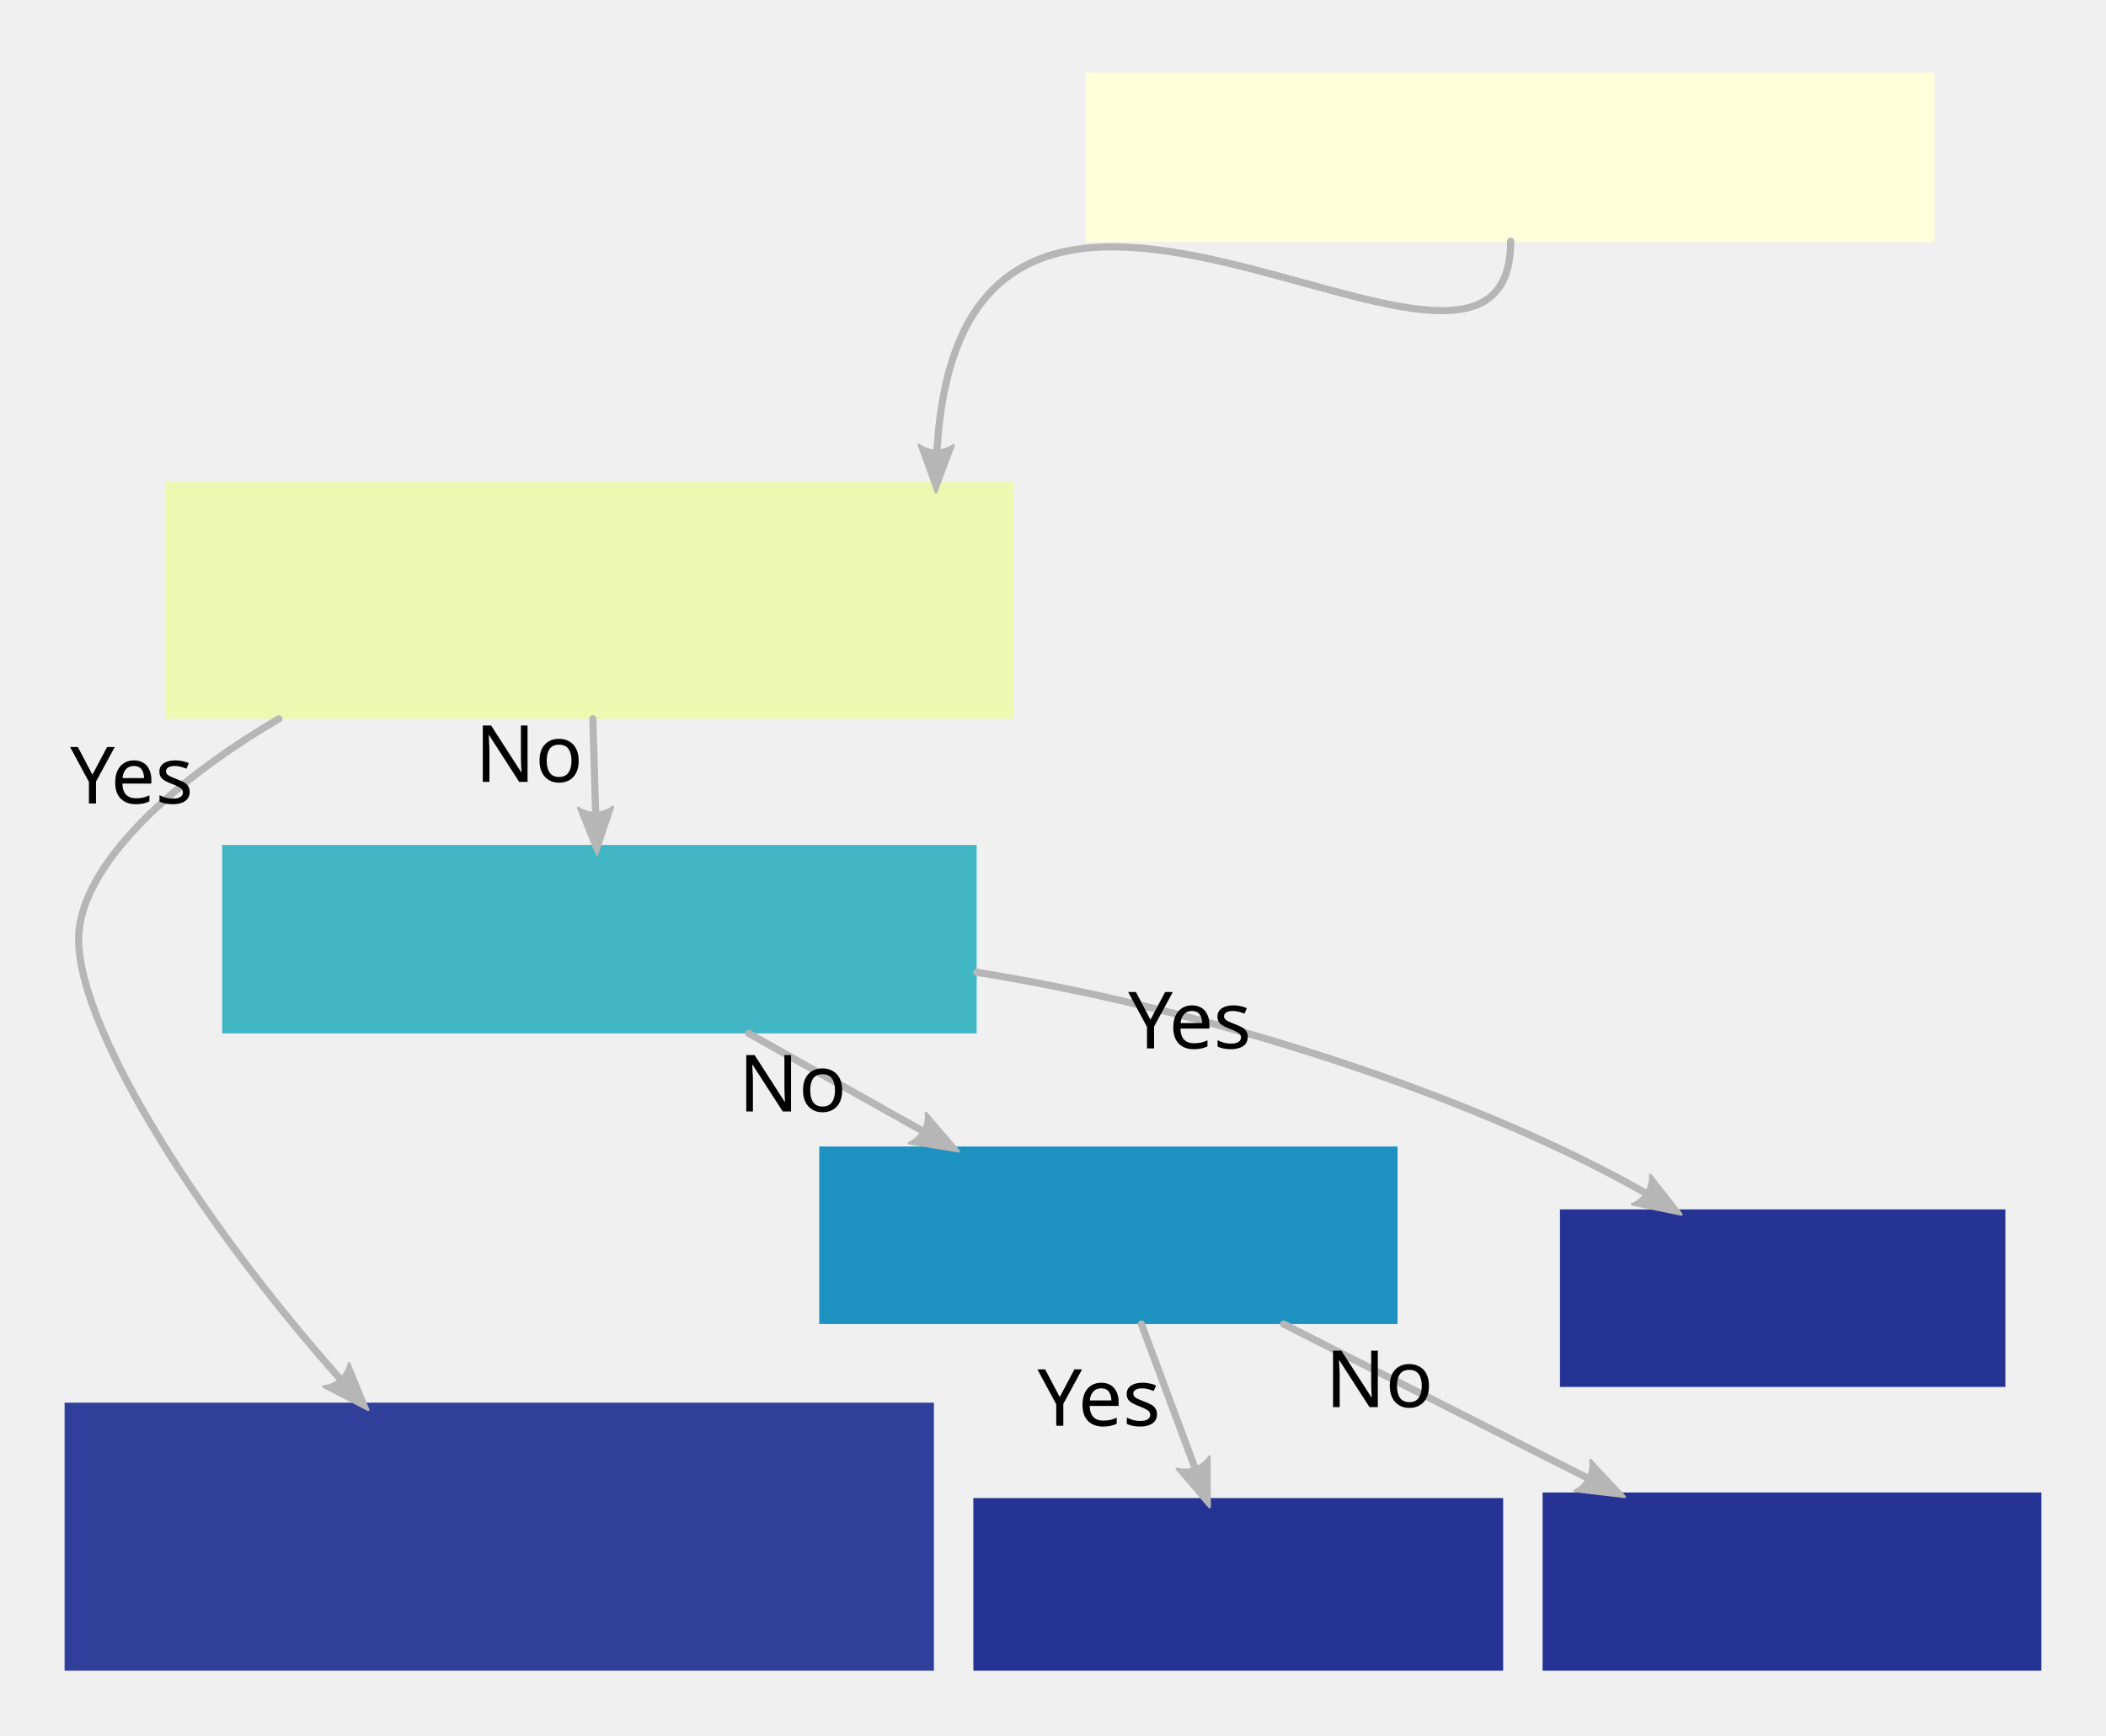
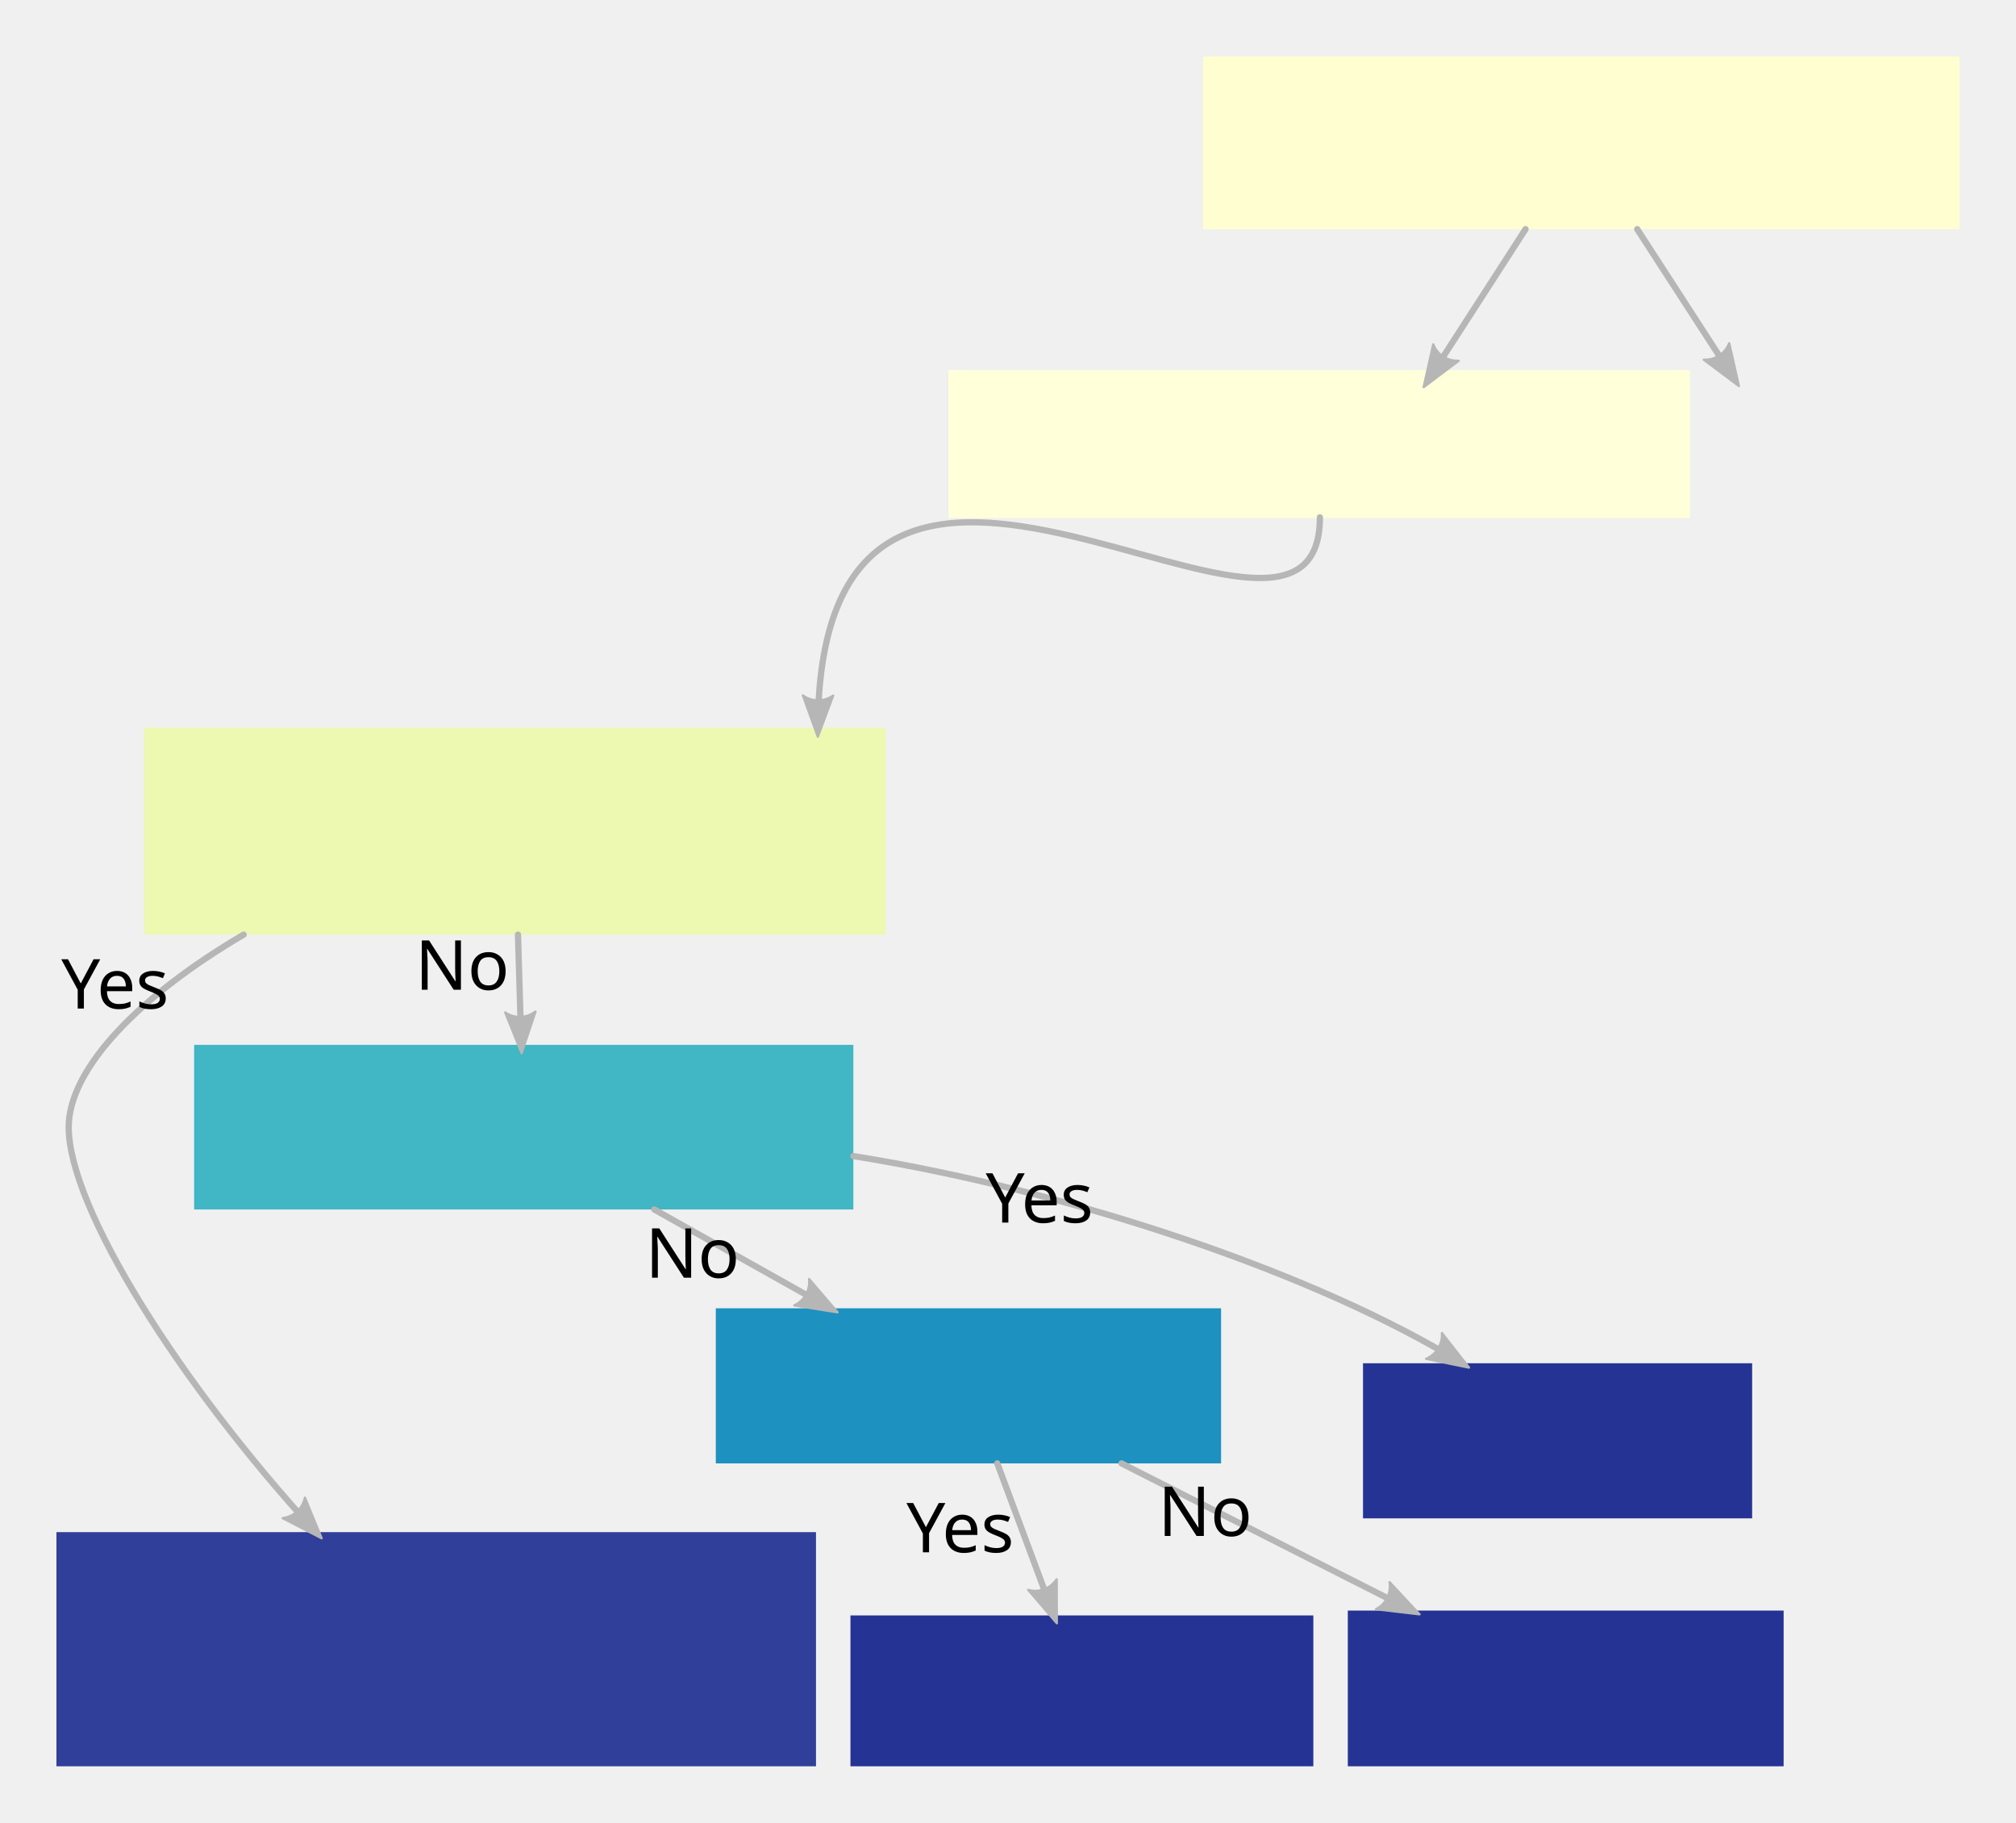
- <svg xmlns="http://www.w3.org/2000/svg" xmlns:xlink="http://www.w3.org/1999/xlink" width="293.409" height="241.789" id="svg2" version="1.1">
+ <svg xmlns="http://www.w3.org/2000/svg" xmlns:xlink="http://www.w3.org/1999/xlink" width="321.461" height="290.685" id="svg2" version="1.1">
  <defs id="defs4">
    <marker style="overflow:visible" id="Arrow2Mend" refX="0" refY="0" orient="auto">
      <path transform="scale(-0.6,-0.6)" d="M 8.719,4.034 -2.207,0.016 8.719,-4.002 c -1.745,2.372 -1.735,5.617 -6e-7,8.035 z" style="fill-rule:evenodd;stroke-width:0.625;stroke-linejoin:round" id="path6366" />
    </marker>
    <marker style="overflow:visible" id="Arrow2Send" refX="0" refY="0" orient="auto">
      <path transform="matrix(-0.3,0,0,-0.3,0.69,0)" d="M 8.719,4.034 -2.207,0.016 8.719,-4.002 c -1.745,2.372 -1.735,5.617 -6e-7,8.035 z" style="fill-rule:evenodd;stroke-width:0.625;stroke-linejoin:round" id="path6372" />
    </marker>
    <marker style="overflow:visible" id="Tail" refX="0" refY="0" orient="auto">
      <g transform="scale(-1.2,-1.2)" id="g6375">
        <path style="fill:none;stroke:#000000;stroke-width:0.8;stroke-linecap:round" d="M -3.805,-3.959 0.544,0" id="path6377" />
        <path style="fill:none;stroke:#000000;stroke-width:0.8;stroke-linecap:round" d="M -1.287,-3.959 3.062,0" id="path6379" />
        <path style="fill:none;stroke:#000000;stroke-width:0.8;stroke-linecap:round" d="M 1.305,-3.959 5.654,0" id="path6381" />
        <path style="fill:none;stroke:#000000;stroke-width:0.8;stroke-linecap:round" d="M -3.805,4.178 0.544,0.22" id="path6383" />
        <path style="fill:none;stroke:#000000;stroke-width:0.8;stroke-linecap:round" d="M -1.287,4.178 3.062,0.22" id="path6385" />
        <path style="fill:none;stroke:#000000;stroke-width:0.8;stroke-linecap:round" d="M 1.305,4.178 5.654,0.22" id="path6387" />
      </g>
    </marker>
    <marker style="overflow:visible" id="Arrow2Lend" refX="0" refY="0" orient="auto">
      <path transform="matrix(-1.1,0,0,-1.1,-1.1,0)" d="M 8.719,4.034 -2.207,0.016 8.719,-4.002 c -1.745,2.372 -1.735,5.617 -6e-7,8.035 z" style="fill-rule:evenodd;stroke-width:0.625;stroke-linejoin:round" id="path6360" />
    </marker>
    <marker style="overflow:visible" id="Arrow2Lstart" refX="0" refY="0" orient="auto">
      <path transform="matrix(1.1,0,0,1.1,1.1,0)" d="M 8.719,4.034 -2.207,0.016 8.719,-4.002 c -1.745,2.372 -1.735,5.617 -6e-7,8.035 z" style="fill-rule:evenodd;stroke-width:0.625;stroke-linejoin:round" id="path6357" />
    </marker>
    <linearGradient id="linearGradient4178">
      <stop id="stop4180" offset="0" style="stop-color:#000000;stop-opacity:1;" />
      <stop id="stop4182" offset="1" style="stop-color:#000000;stop-opacity:0;" />
    </linearGradient>
    <linearGradient id="linearGradient7324">
      <stop id="stop7326" offset="0" style="stop-color:#fbc063;stop-opacity:1;" />
      <stop id="stop7328" offset="1" style="stop-color:#fbc063;stop-opacity:0;" />
    </linearGradient>
    <marker orient="auto" refY="0" refX="0" id="Arrow1Sstart" style="overflow:visible">
      <path id="path4560" d="M 0,0 5,-5 -12.5,0 5,5 0,0 z" style="fill-rule:evenodd;stroke:#000000;stroke-width:1pt" transform="matrix(0.2,0,0,0.2,1.2,0)" />
    </marker>
    <marker orient="auto" refY="0" refX="0" id="Arrow1Send" style="overflow:visible">
      <path id="path4563" d="M 0,0 5,-5 -12.5,0 5,5 0,0 z" style="fill-rule:evenodd;stroke:#000000;stroke-width:1pt" transform="matrix(-0.2,0,0,-0.2,-1.2,0)" />
    </marker>
    <marker orient="auto" refY="0" refX="0" id="Arrow1Mend" style="overflow:visible">
      <path id="path4557" d="M 0,0 5,-5 -12.5,0 5,5 0,0 z" style="fill-rule:evenodd;stroke:#000000;stroke-width:1pt" transform="matrix(-0.4,0,0,-0.4,-4,0)" />
    </marker>
    <marker orient="auto" refY="0" refX="0" id="Arrow1Mstart" style="overflow:visible">
      <path id="path4554" d="M 0,0 5,-5 -12.5,0 5,5 0,0 z" style="fill-rule:evenodd;stroke:#000000;stroke-width:1pt" transform="matrix(0.4,0,0,0.4,4,0)" />
    </marker>
    <marker orient="auto" refY="0" refX="0" id="Arrow1Lstart" style="overflow:visible">
      <path id="path4548" d="M 0,0 5,-5 -12.5,0 5,5 0,0 z" style="fill-rule:evenodd;stroke:#000000;stroke-width:1pt" transform="matrix(0.8,0,0,0.8,10,0)" />
    </marker>
    <marker orient="auto" refY="0" refX="0" id="Arrow1Sstart2" style="overflow:visible">
      <path id="path7099" d="M 0,0 5,-5 -12.5,0 5,5 0,0 z" style="fill:#fb9a62;fill-rule:evenodd;stroke:#fb9a62;stroke-width:1pt" transform="matrix(0.2,0,0,0.2,1.2,0)" />
    </marker>
    <linearGradient gradientUnits="userSpaceOnUse" y2="868.119" x2="86.977" y1="598.119" x1="417.113" id="linearGradient7332-8" xlink:href="#linearGradient7324-5" />
    <linearGradient id="linearGradient7324-5">
      <stop id="stop7326-7" offset="0" style="stop-color:#fbc063;stop-opacity:1;" />
      <stop id="stop7328-6" offset="1" style="stop-color:#fbc063;stop-opacity:0;" />
    </linearGradient>
    <linearGradient id="linearGradient7324-1">
      <stop id="stop7326-1" offset="0" style="stop-color:#fbc063;stop-opacity:1;" />
      <stop id="stop7328-3" offset="1" style="stop-color:#fbc063;stop-opacity:0;" />
    </linearGradient>
    <linearGradient y2="868.119" x2="86.977" y1="598.119" x1="417.113" gradientTransform="matrix(-1,0,0,1,468.9322,0.5234321)" gradientUnits="userSpaceOnUse" id="linearGradient7375-8" xlink:href="#linearGradient7324-5-7" />
    <linearGradient id="linearGradient7324-5-7">
      <stop id="stop7326-7-4" offset="0" style="stop-color:#fbc063;stop-opacity:1;" />
      <stop id="stop7328-6-2" offset="1" style="stop-color:#fbc063;stop-opacity:0;" />
    </linearGradient>
    <linearGradient id="linearGradient7324-8">
      <stop id="stop7326-6" offset="0" style="stop-color:#fbc063;stop-opacity:0.333;" />
      <stop id="stop7328-5" offset="1" style="stop-color:#fbc063;stop-opacity:0;" />
    </linearGradient>
    <linearGradient id="linearGradient7324-5-9">
      <stop id="stop7326-7-0" offset="0" style="stop-color:#fbc063;stop-opacity:0.333;" />
      <stop id="stop7328-6-0" offset="1" style="stop-color:#fbc063;stop-opacity:0;" />
    </linearGradient>
    <linearGradient gradientUnits="userSpaceOnUse" y2="146.314" x2="143.192" y1="146.314" x1="24.948" id="linearGradient4184" xlink:href="#linearGradient4178" />
    <linearGradient gradientUnits="userSpaceOnUse" y2="185.232" x2="285.003" y1="185.232" x1="166.759" id="linearGradient4186" xlink:href="#linearGradient4178" />
    <linearGradient gradientUnits="userSpaceOnUse" y2="187.251" x2="418.568" y1="187.251" x1="300.324" id="linearGradient4188" xlink:href="#linearGradient4178" />
    <linearGradient y2="146.314" x2="143.192" y1="146.314" x1="24.948" gradientUnits="userSpaceOnUse" id="linearGradient4194" xlink:href="#linearGradient4178" />
    <linearGradient y2="146.314" x2="143.192" y1="146.314" x1="24.948" gradientUnits="userSpaceOnUse" id="linearGradient4196" xlink:href="#linearGradient4178" />
    <marker style="overflow:visible" id="Arrow2Mend-3" refX="0" refY="0" orient="auto">
      <path transform="scale(-0.6,-0.6)" d="M 8.719,4.034 -2.207,0.016 8.719,-4.002 c -1.745,2.372 -1.735,5.617 -6e-7,8.035 z" style="fill-rule:evenodd;stroke-width:0.625;stroke-linejoin:round" id="path6366-1" />
    </marker>
    <marker style="overflow:visible" id="Arrow2Mend-1" refX="0" refY="0" orient="auto">
      <path transform="scale(-0.6,-0.6)" d="M 8.719,4.034 -2.207,0.016 8.719,-4.002 c -1.745,2.372 -1.735,5.617 -6e-7,8.035 z" style="fill-rule:evenodd;stroke-width:0.625;stroke-linejoin:round" id="path6366-3" />
    </marker>
    <marker style="overflow:visible" id="Arrow2Mend-1a" refX="0" refY="0" orient="auto">
      <path transform="scale(-0.6,-0.6)" d="M 8.719,4.034 -2.207,0.016 8.719,-4.002 c -1.745,2.372 -1.735,5.617 -6e-7,8.035 z" style="fill:#b6b6b6;fill-rule:evenodd;stroke:#b6b6b6;stroke-width:0.625;stroke-linejoin:round" id="path4961" />
    </marker>
    <marker style="overflow:visible" id="Arrow2Mend-1c" refX="0" refY="0" orient="auto">
      <path transform="scale(-0.6,-0.6)" d="M 8.719,4.034 -2.207,0.016 8.719,-4.002 c -1.745,2.372 -1.735,5.617 -6e-7,8.035 z" style="fill:#b6b6b6;fill-rule:evenodd;stroke:#b6b6b6;stroke-width:0.625;stroke-linejoin:round" id="path4964" />
    </marker>
    <marker style="overflow:visible" id="Arrow2Mend-1w" refX="0" refY="0" orient="auto">
      <path transform="scale(-0.6,-0.6)" d="M 8.719,4.034 -2.207,0.016 8.719,-4.002 c -1.745,2.372 -1.735,5.617 -6e-7,8.035 z" style="fill:#b6b6b6;fill-rule:evenodd;stroke:#b6b6b6;stroke-width:0.625;stroke-linejoin:round" id="path4967" />
    </marker>
    <marker style="overflow:visible" id="Arrow2Mend-1g" refX="0" refY="0" orient="auto">
      <path transform="scale(-0.6,-0.6)" d="M 8.719,4.034 -2.207,0.016 8.719,-4.002 c -1.745,2.372 -1.735,5.617 -6e-7,8.035 z" style="fill:#b6b6b6;fill-rule:evenodd;stroke:#b6b6b6;stroke-width:0.625;stroke-linejoin:round" id="path4970" />
    </marker>
    <marker style="overflow:visible" id="Arrow2Mend-1s" refX="0" refY="0" orient="auto">
      <path transform="scale(-0.6,-0.6)" d="M 8.719,4.034 -2.207,0.016 8.719,-4.002 c -1.745,2.372 -1.735,5.617 -6e-7,8.035 z" style="fill:#b6b6b6;fill-rule:evenodd;stroke:#b6b6b6;stroke-width:0.625;stroke-linejoin:round" id="path4973" />
    </marker>
    <marker style="overflow:visible" id="Arrow2Mend-1T" refX="0" refY="0" orient="auto">
      <path transform="scale(-0.6,-0.6)" d="M 8.719,4.034 -2.207,0.016 8.719,-4.002 c -1.745,2.372 -1.735,5.617 -6e-7,8.035 z" style="fill:#b6b6b6;fill-rule:evenodd;stroke:#b6b6b6;stroke-width:0.625;stroke-linejoin:round" id="path4976" />
    </marker>
    <marker style="overflow:visible" id="Arrow2Mend-1o" refX="0" refY="0" orient="auto">
      <path transform="scale(-0.6,-0.6)" d="M 8.719,4.034 -2.207,0.016 8.719,-4.002 c -1.745,2.372 -1.735,5.617 -6e-7,8.035 z" style="fill:#b6b6b6;fill-rule:evenodd;stroke:#b6b6b6;stroke-width:0.625;stroke-linejoin:round" id="path4979" />
    </marker>
    <marker style="overflow:visible" id="Arrow2Mend-1Y" refX="0" refY="0" orient="auto">
      <path transform="scale(-0.6,-0.6)" d="M 8.719,4.034 -2.207,0.016 8.719,-4.002 c -1.745,2.372 -1.735,5.617 -6e-7,8.035 z" style="fill:#b6b6b6;fill-rule:evenodd;stroke:#b6b6b6;stroke-width:0.625;stroke-linejoin:round" id="path4982" />
    </marker>
    <marker style="overflow:visible" id="Arrow2Mend-1wP" refX="0" refY="0" orient="auto">
      <path transform="scale(-0.6,-0.6)" d="M 8.719,4.034 -2.207,0.016 8.719,-4.002 c -1.745,2.372 -1.735,5.617 -6e-7,8.035 z" style="fill:#b6b6b6;fill-rule:evenodd;stroke:#b6b6b6;stroke-width:0.625;stroke-linejoin:round" id="path4985" />
    </marker>
    <marker style="overflow:visible" id="Arrow2Mend-1S" refX="0" refY="0" orient="auto">
      <path transform="scale(-0.6,-0.6)" d="M 8.719,4.034 -2.207,0.016 8.719,-4.002 c -1.745,2.372 -1.735,5.617 -6e-7,8.035 z" style="fill:#b6b6b6;fill-rule:evenodd;stroke:#b6b6b6;stroke-width:0.625;stroke-linejoin:round" id="path4988" />
    </marker>
    <marker style="overflow:visible" id="Arrow2Mend-1L" refX="0" refY="0" orient="auto">
      <path transform="scale(-0.6,-0.6)" d="M 8.719,4.034 -2.207,0.016 8.719,-4.002 c -1.745,2.372 -1.735,5.617 -6e-7,8.035 z" style="fill:#b6b6b6;fill-rule:evenodd;stroke:#b6b6b6;stroke-width:0.625;stroke-linejoin:round" id="path4991" />
    </marker>
    <marker style="overflow:visible" id="Arrow2Mend-1U" refX="0" refY="0" orient="auto">
      <path transform="scale(-0.6,-0.6)" d="M 8.719,4.034 -2.207,0.016 8.719,-4.002 c -1.745,2.372 -1.735,5.617 -6e-7,8.035 z" style="fill:#b6b6b6;fill-rule:evenodd;stroke:#b6b6b6;stroke-width:0.625;stroke-linejoin:round" id="path4994" />
    </marker>
    <marker style="overflow:visible" id="Arrow2Mend-1R" refX="0" refY="0" orient="auto">
      <path transform="scale(-0.6,-0.6)" d="M 8.719,4.034 -2.207,0.016 8.719,-4.002 c -1.745,2.372 -1.735,5.617 -6e-7,8.035 z" style="fill:#b6b6b6;fill-rule:evenodd;stroke:#b6b6b6;stroke-width:0.625;stroke-linejoin:round" id="path4997" />
    </marker>
+     <marker orient="auto" refY="0" refX="0" id="Arrow2Mend-1a6" style="overflow:visible">
+       <path id="path4803" style="fill:#b6b6b6;fill-rule:evenodd;stroke:#b6b6b6;stroke-width:0.625;stroke-linejoin:round" d="M 8.719,4.034 -2.207,0.016 8.719,-4.002 c -1.745,2.372 -1.735,5.617 -6e-7,8.035 z" transform="scale(-0.6,-0.6)" />
+     </marker>
+     <marker orient="auto" refY="0" refX="0" id="Arrow2Mend-1x" style="overflow:visible">
+       <path id="path4800" style="fill:#b6b6b6;fill-rule:evenodd;stroke:#b6b6b6;stroke-width:0.625;stroke-linejoin:round" d="M 8.719,4.034 -2.207,0.016 8.719,-4.002 c -1.745,2.372 -1.735,5.617 -6e-7,8.035 z" transform="scale(-0.6,-0.6)" />
+     </marker>
  </defs>
-   <g id="layer1" transform="translate(4.96154,4.395076)">
+   <g id="layer1" transform="translate(4.96154,53.29048)">
    <flowRoot style="font-size:11px;font-style:normal;font-variant:normal;font-weight:normal;font-stretch:normal;text-align:center;line-height:100%;letter-spacing:0px;word-spacing:0px;writing-mode:lr-tb;text-anchor:middle;fill:#000000;fill-opacity:1;stroke:none;font-family:Sans;-inkscape-font-specification:Sans" id="flowRoot4050" xml:space="preserve" transform="translate(-40,-4)">
      <flowRegion id="flowRegion4052">
        <rect y="52.722" x="62.068" height="108.423" width="378.302" id="rect4054" />
      </flowRegion>
      <flowPara id="flowPara4056" />
    </flowRoot>
    <g style="fill:#edf8b1;fill-opacity:1" transform="translate(-6.930055,-67.05032)" id="g4150">
      <rect style="fill:#edf8b1;fill-opacity:1;stroke:none" id="rect4058" width="118.244" height="32.998" x="24.948" y="129.815" />
      <flowRoot xml:space="preserve" style="font-size:11px;font-style:normal;font-variant:normal;font-weight:normal;font-stretch:normal;text-align:center;line-height:100%;letter-spacing:0px;word-spacing:0px;writing-mode:lr-tb;text-anchor:middle;fill:#000000;fill-opacity:1;stroke:none;font-family:Sans;-inkscape-font-specification:Sans" id="flowRoot4074" transform="translate(0,6.476236)">
        <flowRegion style="fill:url(#linearGradient4196);fill-opacity:1" id="flowRegion4076">
          <use style="fill:url(#linearGradient4194);fill-opacity:1" x="0" y="0" xlink:href="#rect4058" id="use4078" width="495" height="1052.1" />
        </flowRegion>
        <flowPara style="fill:#000000;fill-opacity:1" id="flowPara4080">Interested in linear</flowPara>
        <flowPara style="fill:#000000;fill-opacity:1" id="flowPara4082">relationship?</flowPara>
      </flowRoot>
    </g>
    <g transform="translate(96.58432,-63.53441)" id="g5721">
      <rect style="fill:#ffffd9;fill-opacity:1;stroke:#fbc05d;stroke-width:0;stroke-miterlimit:4;stroke-opacity:1;stroke-dasharray:none;stroke-dashoffset:0" id="rect4058-3-6" width="118.244" height="23.57" x="49.694" y="69.285" />
      <flowRoot xml:space="preserve" style="font-size:11px;font-style:normal;font-weight:normal;text-align:center;line-height:125%;letter-spacing:0px;word-spacing:0px;text-anchor:middle;fill:#000000;fill-opacity:1;stroke:none;font-family:Sans" id="flowRoot5713" transform="translate(0,5.44411)">
        <flowRegion id="flowRegion5715">
          <use x="0" y="0" xlink:href="#rect4058-3-6" id="use5717" width="495" height="1052.1" />
        </flowRegion>
        <flowPara id="flowPara5719">How many groups?</flowPara>
      </flowRoot>
    </g>
    <path id="path7395" d="m 205.504,29.217 c 0,33.646 -79.716,-37.078 -80.062,33.646" style="fill:none;stroke:#b6b6b6;stroke-width:1px;stroke-linecap:round;stroke-linejoin:miter;stroke-opacity:1;marker-end:url(#Arrow2Mend-1U)" />
    <flowRoot id="flowRoot9517" style="font-size:11px;font-style:normal;font-variant:normal;font-weight:normal;font-stretch:normal;text-align:center;line-height:100%;letter-spacing:0px;word-spacing:0px;writing-mode:lr-tb;text-anchor:middle;fill:#000000;fill-opacity:1;stroke:none;font-family:Sans;-inkscape-font-specification:Sans" xml:space="preserve" transform="translate(-7.018226,-8.008243)">
      <flowRegion id="flowRegion9519">
        <use id="use9521" xlink:href="#path7395" y="0" x="0" width="495" height="1052.1" transform="translate(1.018226,8.008243)" />
      </flowRegion>
      <flowPara id="flowPara9523">One</flowPara>
    </flowRoot>
    <g transform="translate(-59.83324,-60.05491)" id="g4564">
      <rect style="fill:#41b6c4;fill-opacity:1;stroke:none" id="rect10386-0" width="105.118" height="26.255" x="85.826" y="173.394" />
      <flowRoot xml:space="preserve" style="font-size:11px;font-style:normal;font-variant:normal;font-weight:normal;font-stretch:normal;text-align:center;line-height:100%;letter-spacing:0px;word-spacing:0px;writing-mode:lr-tb;text-anchor:middle;fill:#000000;fill-opacity:1;stroke:none;font-family:Sans;-inkscape-font-specification:Sans" id="flowRoot10388-2" transform="matrix(0.9641976,0,0,1,-104.1375,4.759722)">
        <flowRegion id="flowRegion10390-8">
          <use x="0" y="0" xlink:href="#rect10386-0" id="use10392-6" width="495" height="1052.1" transform="matrix(1.037132,0,0,1,107.9834,-0.621351)" />
        </flowRegion>
        <flowPara id="flowPara10394-0">Do we have repeated</flowPara>
        <flowPara id="flowPara10658">measures?</flowPara>
      </flowRoot>
    </g>
    <g transform="translate(150.7697,-216.8477)" id="g10786">
      <rect y="372.202" x="-41.592" height="24.735" width="80.565" id="rect10386-7-3-89" style="fill:#1d91c0;fill-opacity:1;stroke:none" />
      <flowRoot xml:space="preserve" style="font-size:11px;font-style:normal;font-variant:normal;font-weight:normal;font-stretch:normal;text-align:center;line-height:100%;letter-spacing:0px;word-spacing:0px;writing-mode:lr-tb;text-anchor:middle;fill:#000000;fill-opacity:1;stroke:none;font-family:Sans;-inkscape-font-specification:Sans" id="flowRoot10774" transform="translate(0,3.120519)">
        <flowRegion id="flowRegion10776">
          <use x="0" y="0" xlink:href="#rect10386-7-3-89" id="use10778" width="495" height="1052.1" />
        </flowRegion>
        <flowPara id="flowPara10780">Do we know</flowPara>
        <flowPara id="flowPara10782">σ or σ<flowSpan style="font-size:65.001%;baseline-shift:super" id="flowSpan10784">2</flowSpan>?  </flowPara>
      </flowRoot>
    </g>
    <g transform="translate(-66.09321,-57.78782)" id="g4497">
      <rect style="fill:#253494;fill-opacity:1;stroke:none" id="rect10386-0-6-9-5" width="69.494" height="24.833" x="276.046" y="261.349" />
      <flowRoot xml:space="preserve" style="font-size:11px;font-style:normal;font-variant:normal;font-weight:normal;font-stretch:normal;text-align:center;line-height:100%;letter-spacing:0px;word-spacing:0px;writing-mode:lr-tb;text-anchor:middle;fill:#ffffff;fill-opacity:1;stroke:none;font-family:Sans;-inkscape-font-specification:Sans" id="flowRoot12019-4" transform="translate(0.1945818,3.471231)">
        <flowRegion id="flowRegion12021-1">
          <use x="0" y="0" xlink:href="#rect10386-0-6-9-5" id="use12023-2" width="495" height="1052.1" />
        </flowRegion>
        <flowPara id="flowPara12025-0">One-sample</flowPara>
        <flowPara id="flowPara12027-0">
          <flowSpan id="flowSpan12079" style="font-style:italic;fill:#ffffff;fill-opacity:1">t</flowSpan> test &amp; its CI</flowPara>
      </flowRoot>
    </g>
    <path id="path4200" d="m 77.633,95.763 0.526,17.576" style="fill:none;stroke:#b6b6b6;stroke-width:1px;stroke-linecap:round;stroke-linejoin:miter;stroke-opacity:1;marker-end:url(#Arrow2Mend-1S)" />
    <path id="path4222" d="m 99.361,139.594 28.071,15.761" style="fill:none;stroke:#b6b6b6;stroke-width:1px;stroke-linecap:round;stroke-linejoin:miter;stroke-opacity:1;marker-end:url(#Arrow2Mend-1wP)" />
    <g transform="translate(-25.32294,-46.32628)" id="g4413">
      <rect style="fill:#253494;fill-opacity:0.941;stroke:none" id="rect10386-0-6" width="121.113" height="37.345" x="29.361" y="237.376" />
      <flowRoot xml:space="preserve" style="font-size:11px;font-style:normal;font-variant:normal;font-weight:normal;font-stretch:normal;text-align:center;line-height:100%;letter-spacing:0px;word-spacing:0px;writing-mode:lr-tb;text-anchor:middle;fill:#ffffff;fill-opacity:1;stroke:none;font-family:Sans;-inkscape-font-specification:Sans" id="flowRoot4397" transform="translate(-0.08181763,3.121698)">
        <flowRegion id="flowRegion4399">
          <use x="0" y="0" xlink:href="#rect10386-0-6" id="use4401" width="495" height="1052.1" />
        </flowRegion>
        <flowPara id="flowPara4403">Pearson's <flowSpan id="flowSpan4405" style="font-style:italic;fill:#ffffff;fill-opacity:1">r</flowSpan>, </flowPara>
        <flowPara id="flowPara4407">simple regression, </flowPara>
        <flowPara id="flowPara4409">
          <flowSpan id="flowSpan4411" style="font-style:italic;fill:#ffffff;fill-opacity:1">t</flowSpan> test &amp; CI for the slope</flowPara>
      </flowRoot>
    </g>
    <g transform="translate(-40.69917,-58.76318)" id="g4506">
      <rect style="fill:#253494;fill-opacity:1;stroke:none" id="rect10386-0-6-9" width="73.811" height="24.059" x="171.346" y="263.099" />
      <flowRoot xml:space="preserve" style="font-size:11px;font-style:normal;font-variant:normal;font-weight:normal;font-stretch:normal;text-align:center;line-height:100%;letter-spacing:0px;word-spacing:0px;writing-mode:lr-tb;text-anchor:middle;fill:#ffffff;fill-opacity:1;stroke:none;font-family:Sans;-inkscape-font-specification:Sans" id="flowRoot4431" transform="translate(-0.05501556,2.997824)">
        <flowRegion id="flowRegion4433">
          <use x="0" y="0" xlink:href="#rect10386-0-6-9" id="use4435" width="495" height="1052.1" />
        </flowRegion>
        <flowPara id="flowPara4437">
          <flowSpan style="font-style:italic;fill:#ffffff;fill-opacity:1" id="flowSpan4439">z</flowSpan> test statistic</flowPara>
        <flowPara id="flowPara4441">&amp; its CI</flowPara>
      </flowRoot>
    </g>
    <g transform="translate(-22.73793,-26.50951)" id="g4555">
      <rect style="fill:#253494;fill-opacity:1;stroke:none" id="rect10386-7-3-8" width="62.051" height="24.735" x="235.113" y="190.629" />
      <flowRoot xml:space="preserve" style="font-size:11px;font-style:normal;font-variant:normal;font-weight:normal;font-stretch:normal;text-align:center;line-height:100%;letter-spacing:0px;word-spacing:0px;writing-mode:lr-tb;text-anchor:middle;fill:#ffffff;fill-opacity:1;stroke:none;font-family:Sans;-inkscape-font-specification:Sans" id="flowRoot4543" transform="translate(-0.3883591,3.334569)">
        <flowRegion id="flowRegion4545">
          <use x="0" y="0" xlink:href="#rect10386-7-3-8" id="use4547" width="495" height="1052.1" />
        </flowRegion>
        <flowPara id="flowPara4549">Paired <flowSpan style="font-style:italic;fill:#ffffff;fill-opacity:1" id="flowSpan4551">t </flowSpan>test</flowPara>
        <flowPara id="flowPara4553">&amp; its CI</flowPara>
      </flowRoot>
    </g>
    <path id="path4659" d="M 33.891,95.763 C 17.463,105.386 5.993,117.061 5.993,126.467 l 0,0 c 0,12.889 17.742,40.955 39.421,64.583" style="fill:none;stroke:#b6b6b6;stroke-width:1px;stroke-linecap:round;stroke-linejoin:miter;stroke-opacity:1;marker-end:url(#Arrow2Mend-1s)" />
    <path id="path4665" d="m 154.061,180.09 9.018,24.246" style="fill:none;stroke:#b6b6b6;stroke-width:1px;stroke-linecap:round;stroke-linejoin:miter;stroke-opacity:1;marker-end:url(#Arrow2Mend-1L)" />
    <path id="path4667" d="m 173.87,180.09 46.325,23.472" style="fill:none;stroke:#b6b6b6;stroke-width:1px;stroke-linecap:round;stroke-linejoin:miter;stroke-opacity:1;marker-end:url(#Arrow2Mend-1R)" />
    <path id="path4677" d="m 131.111,131.075 c 35.523,5.713 74.439,19.083 97.031,33.044" style="fill:none;stroke:#b6b6b6;stroke-width:1px;stroke-linecap:round;stroke-linejoin:miter;stroke-opacity:1;marker-end:url(#Arrow2Mend-1a)" />
    <text id="text11667-8-98" y="104.551" x="75.896" style="font-size:11px;font-style:normal;font-variant:normal;font-weight:normal;font-stretch:normal;text-align:center;line-height:100%;letter-spacing:0px;word-spacing:0px;writing-mode:lr-tb;text-anchor:middle;fill:#000000;fill-opacity:1;stroke:none;font-family:Sans;-inkscape-font-specification:Sans" xml:space="preserve">
      <tspan id="tspan11671-2-4" y="104.551" x="75.896">No</tspan>
    </text>
    <text id="text11667-8-98-1" y="150.474" x="112.609" style="font-size:11px;font-style:normal;font-variant:normal;font-weight:normal;font-stretch:normal;text-align:center;line-height:100%;letter-spacing:0px;word-spacing:0px;writing-mode:lr-tb;text-anchor:middle;fill:#000000;fill-opacity:1;stroke:none;font-family:Sans;-inkscape-font-specification:Sans" xml:space="preserve">
      <tspan id="tspan11671-2-4-7" y="150.474" x="112.609">No</tspan>
    </text>
    <text id="text11667-8-98-4" y="191.666" x="194.359" style="font-size:11px;font-style:normal;font-variant:normal;font-weight:normal;font-stretch:normal;text-align:center;line-height:100%;letter-spacing:0px;word-spacing:0px;writing-mode:lr-tb;text-anchor:middle;fill:#000000;fill-opacity:1;stroke:none;font-family:Sans;-inkscape-font-specification:Sans" xml:space="preserve">
      <tspan id="tspan11671-2-4-0" y="191.666" x="194.359">No</tspan>
    </text>
    <text id="text11663-6-7" y="107.551" x="20.531" style="font-size:11px;font-style:normal;font-variant:normal;font-weight:normal;font-stretch:normal;text-align:center;line-height:100%;letter-spacing:0px;word-spacing:0px;writing-mode:lr-tb;text-anchor:middle;fill:#000000;fill-opacity:1;stroke:none;font-family:Sans;-inkscape-font-specification:Sans" xml:space="preserve">
      <tspan y="107.551" x="20.531" id="tspan11665-3-7">Yes</tspan>
    </text>
    <text id="text11663-6-7-2" y="141.687" x="167.939" style="font-size:11px;font-style:normal;font-variant:normal;font-weight:normal;font-stretch:normal;text-align:center;line-height:100%;letter-spacing:0px;word-spacing:0px;writing-mode:lr-tb;text-anchor:middle;fill:#000000;fill-opacity:1;stroke:none;font-family:Sans;-inkscape-font-specification:Sans" xml:space="preserve">
      <tspan y="141.687" x="167.939" id="tspan11665-3-7-4">Yes</tspan>
    </text>
    <text id="text11663-6-7-1" y="194.265" x="155.297" style="font-size:11px;font-style:normal;font-variant:normal;font-weight:normal;font-stretch:normal;text-align:center;line-height:100%;letter-spacing:0px;word-spacing:0px;writing-mode:lr-tb;text-anchor:middle;fill:#000000;fill-opacity:1;stroke:none;font-family:Sans;-inkscape-font-specification:Sans" xml:space="preserve">
      <tspan y="194.265" x="155.297" id="tspan11665-3-7-7">Yes</tspan>
    </text>
-     <flowRoot transform="matrix(2,0,0,2,-218.7428,-130.2833)" style="font-size:11px;font-style:oblique;font-variant:normal;font-weight:normal;font-stretch:normal;text-align:center;line-height:125%;letter-spacing:0px;word-spacing:0px;writing-mode:lr-tb;text-anchor:middle;fill:#000000;fill-opacity:1;stroke:none;font-family:Sans;-inkscape-font-specification:Sans Oblique" id="flowRoot3094" xml:space="preserve">
-       <flowRegion id="flowRegion3096">
-         <rect style="font-size:11px;font-style:oblique;font-variant:normal;font-weight:normal;font-stretch:normal;text-align:center;line-height:125%;writing-mode:lr-tb;text-anchor:middle;font-family:Sans;-inkscape-font-specification:Sans Oblique" y="66.1" x="66" height="52" width="150" id="rect3098" />
-       </flowRegion>
-       <flowPara id="flowPara3100">Numeric</flowPara>
-       <flowPara id="flowPara5544">Outcomes</flowPara>
+     <flowRoot transform="translate(93.53007,44.46151)" xml:space="preserve" id="flowRoot4050-1" style="font-size:11px;font-style:normal;font-variant:normal;font-weight:normal;font-stretch:normal;text-align:center;line-height:100%;letter-spacing:0px;word-spacing:0px;writing-mode:lr-tb;text-anchor:middle;fill:#000000;fill-opacity:1;stroke:none;font-family:Sans;-inkscape-font-specification:Sans">
+       <flowRegion id="flowRegion4052-7">
+         <rect id="rect4054-4" width="378.302" height="108.423" x="62.068" y="52.722" />
+       </flowRegion>
+       <flowPara id="flowPara4056-0" />
+     </flowRoot>
+     <flowRoot transform="translate(133.5301,48.46151)" style="font-size:11px;font-style:normal;font-variant:normal;font-weight:normal;font-stretch:normal;text-align:center;line-height:100%;letter-spacing:0px;word-spacing:0px;writing-mode:lr-tb;text-anchor:middle;fill:#000000;fill-opacity:1;stroke:none;font-family:Sans;-inkscape-font-specification:Sans" id="flowRoot4188" xml:space="preserve">
+       <flowRegion id="flowRegion4190">
+         <rect y="175.871" x="165.443" height="28.606" width="40.402" id="rect4192" />
+       </flowRegion>
+       <flowPara id="flowPara4194" />
+     </flowRoot>
+     <flowRoot transform="translate(133.5301,48.46151)" style="font-size:11px;font-style:normal;font-variant:normal;font-weight:normal;font-stretch:normal;text-align:center;line-height:100%;letter-spacing:0px;word-spacing:0px;writing-mode:lr-tb;text-anchor:middle;fill:#000000;fill-opacity:1;stroke:none;font-family:Sans;-inkscape-font-specification:Sans" id="flowRoot4205" xml:space="preserve">
+       <flowRegion id="flowRegion4207">
+         <rect y="198.284" x="17.694" height="74.906" width="212.038" id="rect4209" />
+       </flowRegion>
+       <flowPara id="flowPara4211" />
+     </flowRoot>
+     <g transform="translate(182.4272,-60.52869)" id="g3151">
+       <rect y="16.238" x="4.441" height="27.545" width="120.632" id="rect10386-5-1" style="fill:#ffffcf;fill-opacity:0.941;stroke:none" />
+       <flowRoot xml:space="preserve" style="font-size:11px;font-style:normal;font-variant:normal;font-weight:normal;font-stretch:normal;text-align:center;line-height:100%;letter-spacing:0px;word-spacing:0px;writing-mode:lr-tb;text-anchor:middle;fill:#000000;fill-opacity:1;stroke:none;font-family:Sans;-inkscape-font-specification:Sans" id="flowRoot3141" transform="translate(-0.4872765,3.687302)">
+         <flowRegion id="flowRegion3143">
+           <use x="0" y="0" xlink:href="#rect10386-5-1" id="use3145" width="320" height="280" />
+         </flowRegion>
+         <flowPara id="flowPara3147">Do we have numeric or</flowPara>
+         <flowPara id="flowPara3149">categorical outcomes?</flowPara>
+       </flowRoot>
+     </g>
+     <flowRoot transform="translate(133.5301,48.72126)" style="font-size:11px;font-style:normal;font-variant:normal;font-weight:normal;font-stretch:normal;text-align:center;line-height:100%;letter-spacing:0px;word-spacing:0px;writing-mode:lr-tb;text-anchor:middle;fill:#000000;fill-opacity:1;stroke:none;font-family:Sans;-inkscape-font-specification:Sans" id="flowRoot4237" xml:space="preserve">
+       <flowRegion id="flowRegion4239">
+         <rect y="78.351" x="32.739" height="25.232" width="53.175" id="rect4241" />
+       </flowRegion>
+       <flowPara id="flowPara4243" />
+     </flowRoot>
+     <flowRoot transform="translate(133.5301,48.72126)" style="font-size:11px;font-style:normal;font-variant:normal;font-weight:normal;font-stretch:normal;text-align:center;line-height:100%;letter-spacing:0px;word-spacing:0px;writing-mode:lr-tb;text-anchor:middle;fill:#000000;fill-opacity:1;stroke:none;font-family:Sans;-inkscape-font-specification:Sans" id="flowRoot4245" xml:space="preserve">
+       <flowRegion id="flowRegion4247">
+         <rect y="79.81" x="22.938" height="34.616" width="52.55" id="rect4249" />
+       </flowRegion>
+       <flowPara id="flowPara4251" />
+     </flowRoot>
+     <path id="path4417" d="M 238.295,-16.745 222.758,7.329" style="fill:none;stroke:#b6b6b6;stroke-width:1px;stroke-linecap:round;stroke-linejoin:miter;stroke-opacity:1;marker-end:url(#Arrow2Mend-1a6)" />
+     <path id="path4419" d="M 256.102,-16.745 271.582,7.163" style="fill:none;stroke:#b6b6b6;stroke-width:1px;stroke-linecap:round;stroke-linejoin:miter;stroke-opacity:1;marker-end:url(#Arrow2Mend-1x)" />
+     <flowRoot xml:space="preserve" id="flowRoot5017" style="font-size:11px;font-style:normal;font-variant:normal;font-weight:normal;font-stretch:normal;text-align:center;line-height:100%;letter-spacing:0px;word-spacing:0px;writing-mode:lr-tb;text-anchor:middle;fill:#000000;fill-opacity:1;stroke:none;font-family:Sans;-inkscape-font-specification:Sans" transform="translate(172.2746,-53.69633)">
+       <flowRegion id="flowRegion5019">
+         <rect id="rect5021" width="61.636" height="15.925" x="12.976" y="44.088" />
+       </flowRegion>
+       <flowPara id="flowPara5023">Numeric</flowPara>
+     </flowRoot>
+     <flowRoot xml:space="preserve" id="flowRoot5025" style="font-size:11px;font-style:normal;font-variant:normal;font-weight:normal;font-stretch:normal;text-align:center;line-height:100%;letter-spacing:0px;word-spacing:0px;writing-mode:lr-tb;text-anchor:middle;fill:#000000;fill-opacity:1;stroke:none;font-family:Sans;-inkscape-font-specification:Sans" transform="translate(171.7912,-55.59721)">
+       <flowRegion id="flowRegion5027">
+         <rect id="rect5029" width="56.032" height="14.303" x="78.298" y="44.973" />
+       </flowRegion>
+       <flowPara id="flowPara5031">Categorical</flowPara>
    </flowRoot>
  </g>
</svg>
